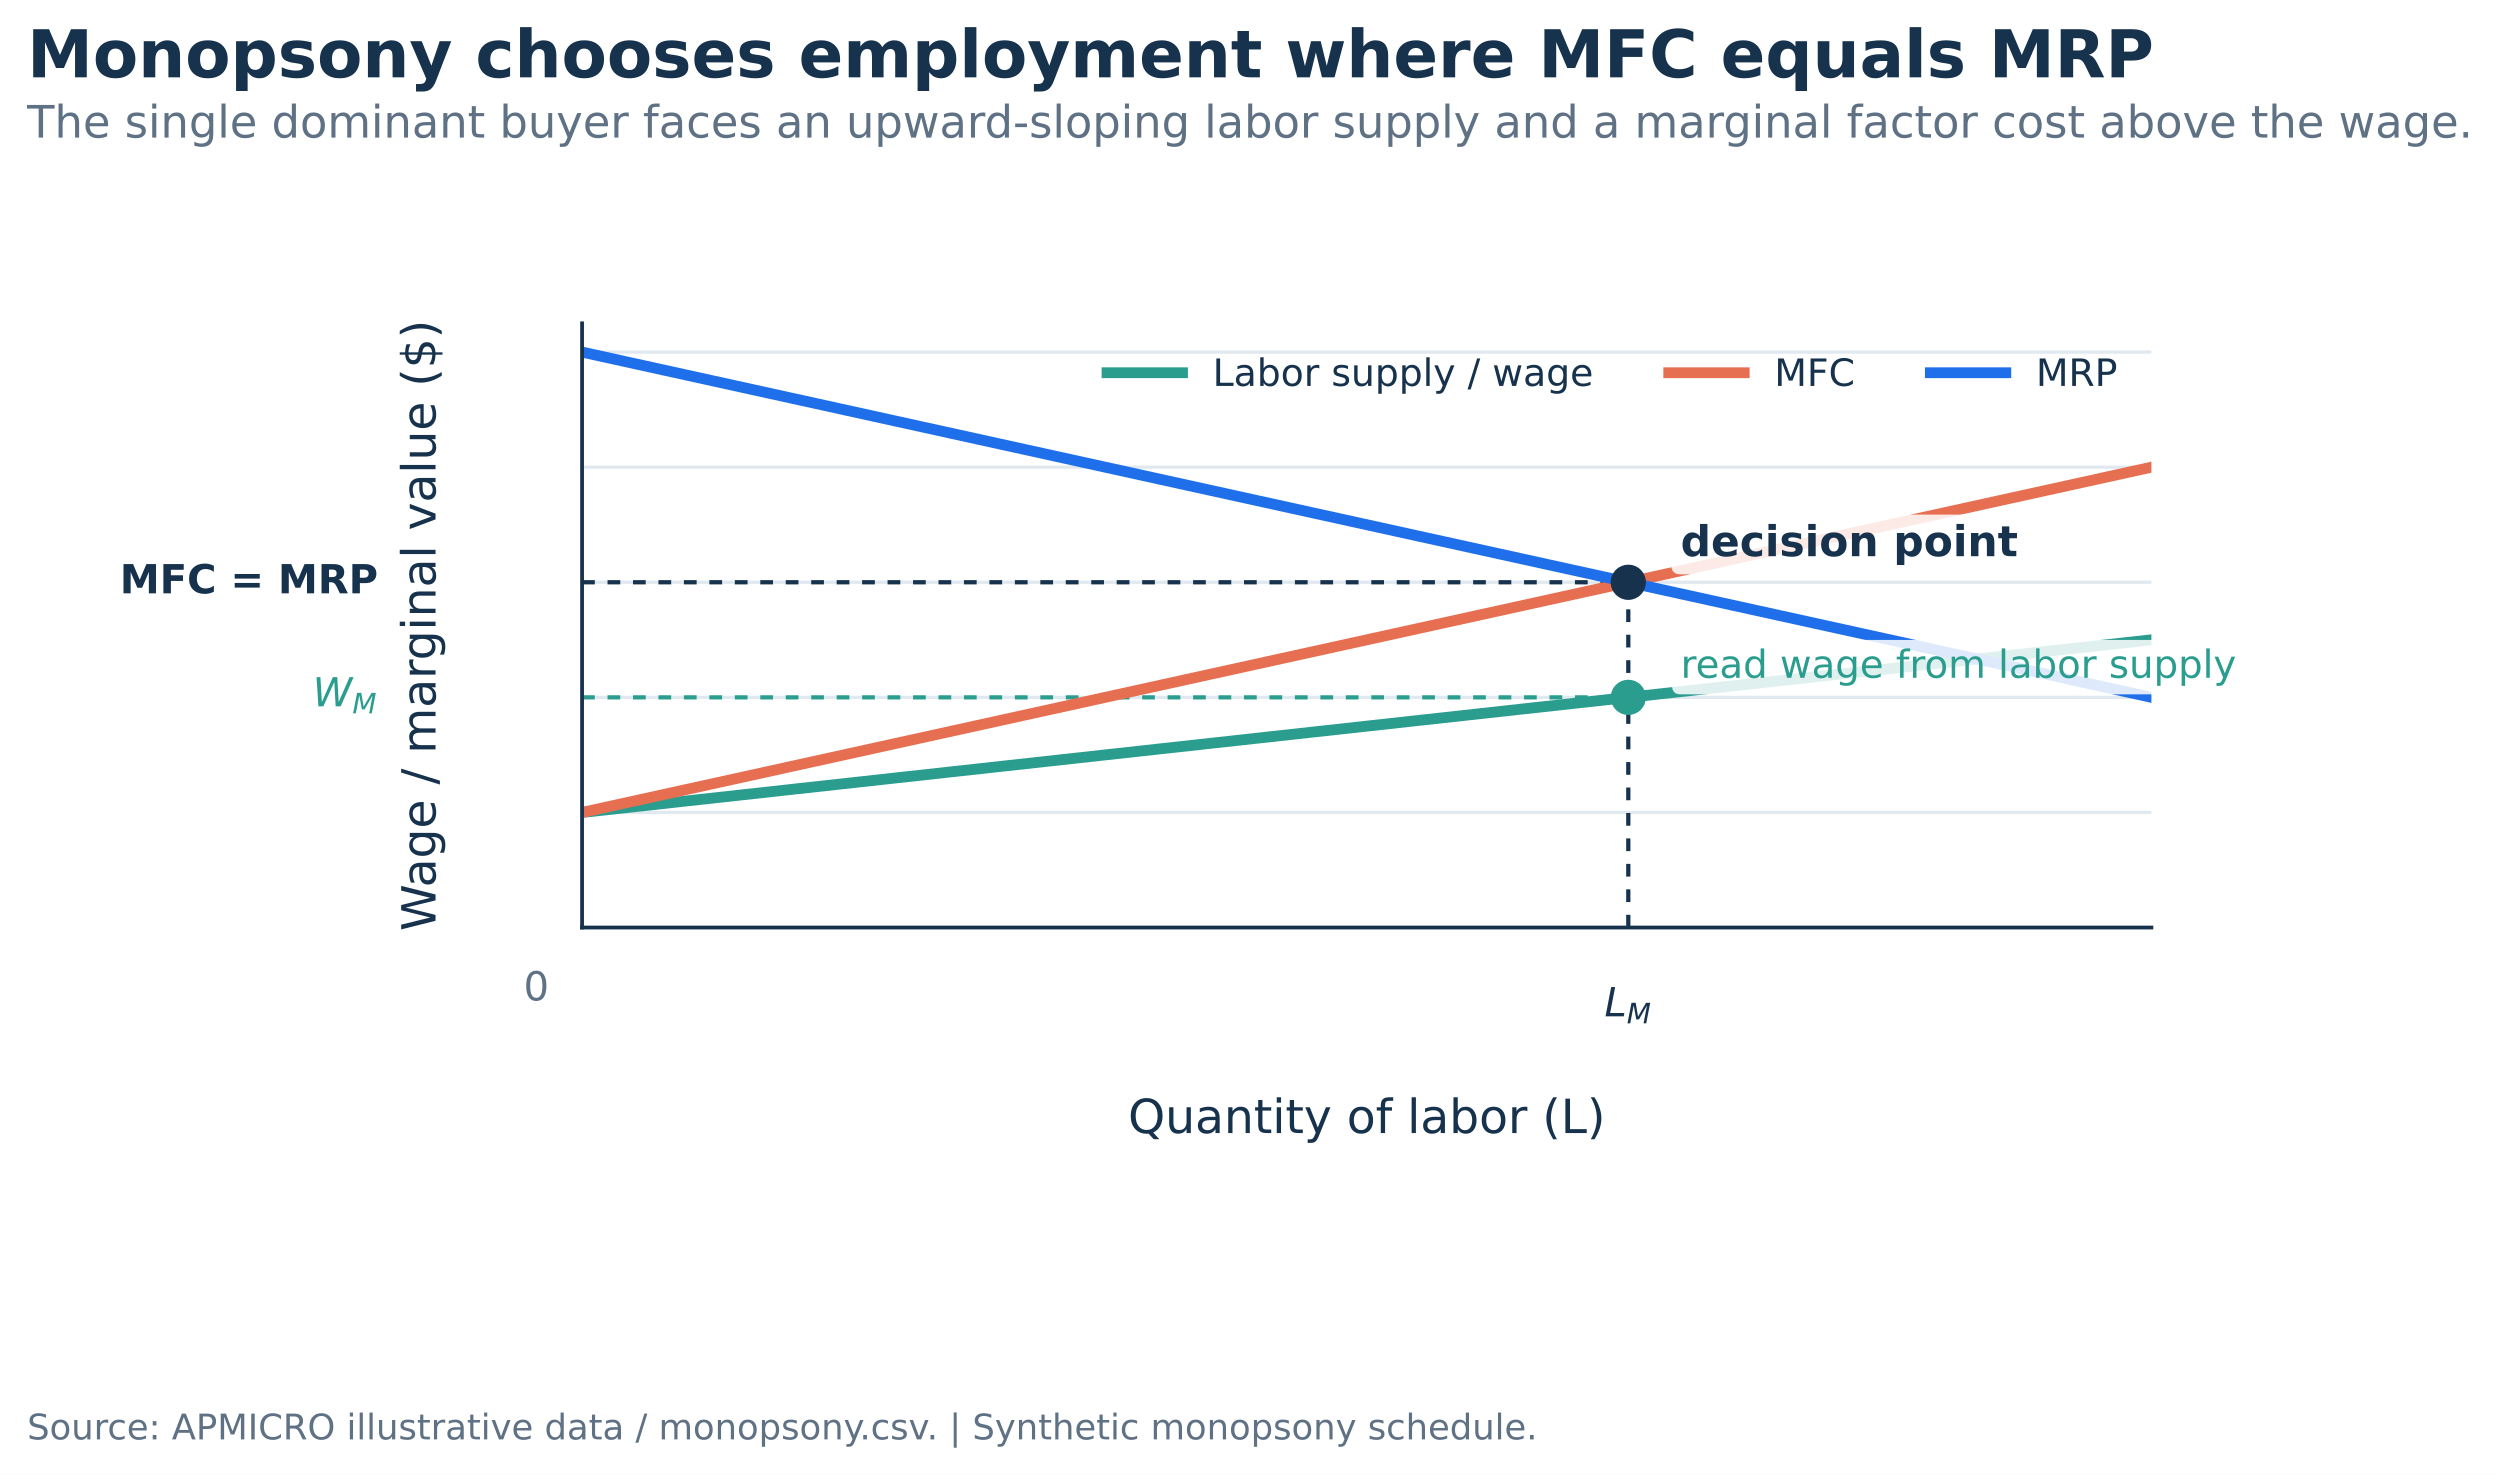
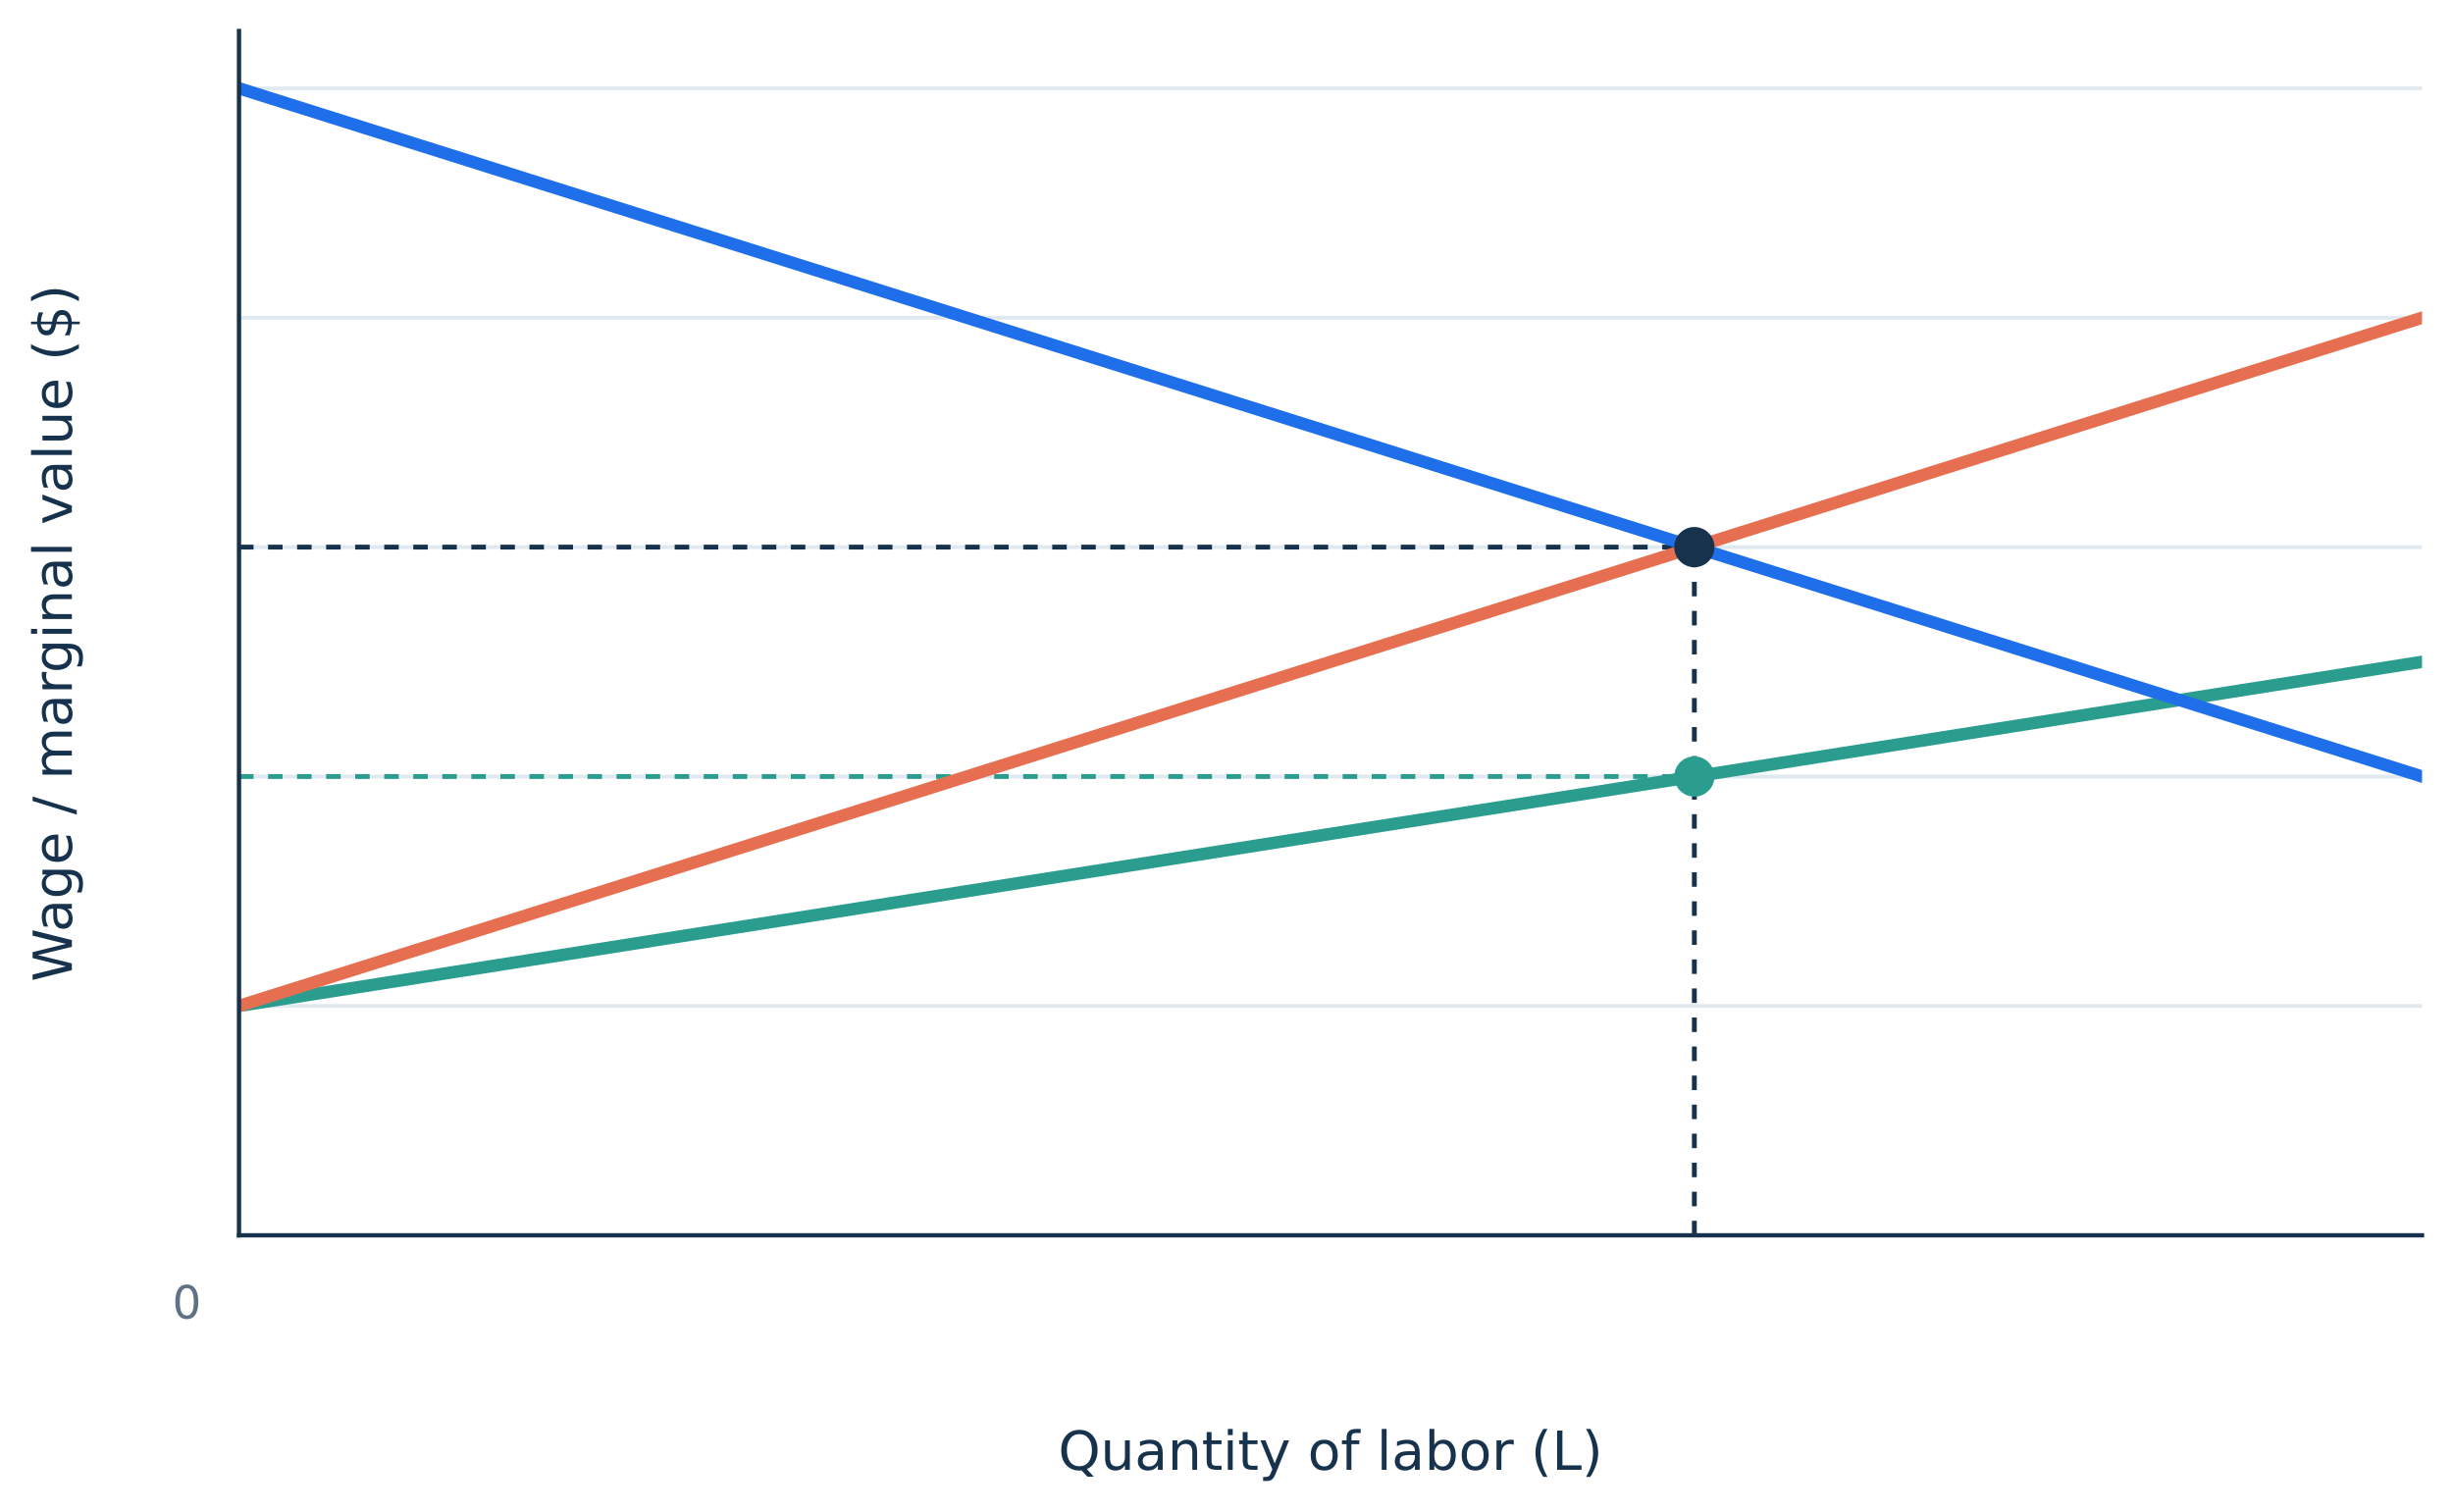
- <svg xmlns="http://www.w3.org/2000/svg" xmlns:xlink="http://www.w3.org/1999/xlink" width="530.276pt" height="312.84pt" viewBox="0 0 530.276 312.84" version="1.1">
+ <svg xmlns="http://www.w3.org/2000/svg" xmlns:xlink="http://www.w3.org/1999/xlink" width="456.078pt" height="281.118pt" viewBox="0 0 456.078 281.118" version="1.1">
  <defs>
    <style type="text/css">*{stroke-linejoin: round; stroke-linecap: butt}</style>
  </defs>
  <g id="figure_1">
    <g id="patch_1">
-       <path d="M 0 312.84 L 530.276 312.84 L 530.276 0 L 0 0 z " style="fill: #ffffff" />
+       <path d="M 0 281.118  L 456.078 281.118  L 456.078 0  L 0 0  z " style="fill: #ffffff" />
    </g>
    <g id="axes_1">
      <g id="patch_2">
-         <path d="M 123.464 196.74 L 456.336 196.74 L 456.336 68.58 L 123.464 68.58 z " style="fill: #ffffff" />
+         <path d="M 44.438 229.68  L 450.318 229.68  L 450.318 5.76  L 44.438 5.76  z " style="fill: #ffffff" />
      </g>
      <g id="matplotlib.axis_1">
        <g id="xtick_1">
          <g id="line2d_1" />
        </g>
        <g id="xtick_2">
          <g id="line2d_2" />
        </g>
        <g id="xtick_3">
          <g id="line2d_3" />
        </g>
        <g id="xtick_4">
          <g id="line2d_4" />
        </g>
        <g id="xtick_5">
          <g id="line2d_5" />
        </g>
        <g id="xtick_6">
          <g id="line2d_6" />
        </g>
        <g id="xtick_7">
          <g id="line2d_7" />
        </g>
        <g id="text_1">
-           <text style="font-size: 10px; font-family: 'DejaVu Sans'; text-anchor: middle; fill: #17324d" x="289.9" y="240.338" transform="rotate(-0 289.8999 240.3384)">Quantity of labor (L)</text>
+           <text style="font-size: 10px; font-family: 'DejaVu Sans'; text-anchor: middle; fill: #17324d" x="247.378" y="273.278" transform="rotate(-0 247.3781 273.2784)">Quantity of labor (L)</text>
        </g>
      </g>
      <g id="matplotlib.axis_2">
        <g id="ytick_1">
          <g id="line2d_8">
-             <path d="M 123.464 196.74 L 456.336 196.74 " clip-path="url(#p30d28acf51)" style="fill: none; stroke: #d9e3ec; stroke-opacity: 0.8; stroke-width: 0.7; stroke-linecap: square" />
+             <path d="M 44.438 229.68  L 450.318 229.68  " clip-path="url(#p1751989751)" style="fill: none; stroke: #d9e3ec; stroke-opacity: 0.8; stroke-width: 0.7; stroke-linecap: square" />
          </g>
          <g id="line2d_9" />
        </g>
        <g id="ytick_2">
          <g id="line2d_10">
-             <path d="M 123.464 172.329 L 456.336 172.329 " clip-path="url(#p30d28acf51)" style="fill: none; stroke: #d9e3ec; stroke-opacity: 0.8; stroke-width: 0.7; stroke-linecap: square" />
+             <path d="M 44.438 187.029  L 450.318 187.029  " clip-path="url(#p1751989751)" style="fill: none; stroke: #d9e3ec; stroke-opacity: 0.8; stroke-width: 0.7; stroke-linecap: square" />
          </g>
          <g id="line2d_11" />
        </g>
        <g id="ytick_3">
          <g id="line2d_12">
-             <path d="M 123.464 147.917 L 456.336 147.917 " clip-path="url(#p30d28acf51)" style="fill: none; stroke: #d9e3ec; stroke-opacity: 0.8; stroke-width: 0.7; stroke-linecap: square" />
+             <path d="M 44.438 144.377  L 450.318 144.377  " clip-path="url(#p1751989751)" style="fill: none; stroke: #d9e3ec; stroke-opacity: 0.8; stroke-width: 0.7; stroke-linecap: square" />
          </g>
          <g id="line2d_13" />
        </g>
        <g id="ytick_4">
          <g id="line2d_14">
-             <path d="M 123.464 123.506 L 456.336 123.506 " clip-path="url(#p30d28acf51)" style="fill: none; stroke: #d9e3ec; stroke-opacity: 0.8; stroke-width: 0.7; stroke-linecap: square" />
+             <path d="M 44.438 101.726  L 450.318 101.726  " clip-path="url(#p1751989751)" style="fill: none; stroke: #d9e3ec; stroke-opacity: 0.8; stroke-width: 0.7; stroke-linecap: square" />
          </g>
          <g id="line2d_15" />
        </g>
        <g id="ytick_5">
          <g id="line2d_16">
-             <path d="M 123.464 99.094 L 456.336 99.094 " clip-path="url(#p30d28acf51)" style="fill: none; stroke: #d9e3ec; stroke-opacity: 0.8; stroke-width: 0.7; stroke-linecap: square" />
+             <path d="M 44.438 59.074  L 450.318 59.074  " clip-path="url(#p1751989751)" style="fill: none; stroke: #d9e3ec; stroke-opacity: 0.8; stroke-width: 0.7; stroke-linecap: square" />
          </g>
          <g id="line2d_17" />
        </g>
        <g id="ytick_6">
          <g id="line2d_18">
-             <path d="M 123.464 74.683 L 456.336 74.683 " clip-path="url(#p30d28acf51)" style="fill: none; stroke: #d9e3ec; stroke-opacity: 0.8; stroke-width: 0.7; stroke-linecap: square" />
+             <path d="M 44.438 16.423  L 450.318 16.423  " clip-path="url(#p1751989751)" style="fill: none; stroke: #d9e3ec; stroke-opacity: 0.8; stroke-width: 0.7; stroke-linecap: square" />
          </g>
          <g id="line2d_19" />
        </g>
        <g id="text_2">
-           <text style="font-size: 10px; font-family: 'DejaVu Sans'; text-anchor: middle; fill: #17324d" x="92.384" y="132.66" transform="rotate(-90 92.38411 132.66)">Wage / marginal value ($)</text>
+           <text style="font-size: 10px; font-family: 'DejaVu Sans'; text-anchor: middle; fill: #17324d" x="13.358" y="117.72" transform="rotate(-90 13.35844 117.72)">Wage / marginal value ($)</text>
        </g>
      </g>
      <g id="line2d_20">
-         <path d="M 345.379 196.74 L 345.379 123.506 " clip-path="url(#p30d28acf51)" style="fill: none; stroke-dasharray: 2.7,2.7; stroke-dashoffset: 0; stroke: #17324d; stroke-width: 0.9" />
+         <path d="M 315.025 229.68  L 315.025 101.726  " clip-path="url(#p1751989751)" style="fill: none; stroke-dasharray: 2.7,2.7; stroke-dashoffset: 0; stroke: #17324d; stroke-width: 0.9" />
      </g>
      <g id="line2d_21">
-         <path d="M 123.464 123.506 L 345.379 123.506 " clip-path="url(#p30d28acf51)" style="fill: none; stroke-dasharray: 2.7,2.7; stroke-dashoffset: 0; stroke: #17324d; stroke-width: 0.9" />
+         <path d="M 44.438 101.726  L 315.025 101.726  " clip-path="url(#p1751989751)" style="fill: none; stroke-dasharray: 2.7,2.7; stroke-dashoffset: 0; stroke: #17324d; stroke-width: 0.9" />
      </g>
      <g id="line2d_22">
-         <path d="M 123.464 147.917 L 345.379 147.917 " clip-path="url(#p30d28acf51)" style="fill: none; stroke-dasharray: 2.7,2.7; stroke-dashoffset: 0; stroke: #2a9d8f; stroke-width: 0.9" />
+         <path d="M 44.438 144.377  L 315.025 144.377  " clip-path="url(#p1751989751)" style="fill: none; stroke-dasharray: 2.7,2.7; stroke-dashoffset: 0; stroke: #2a9d8f; stroke-width: 0.9" />
      </g>
      <g id="line2d_23">
-         <path d="M 123.464 172.329 L 145.655 169.887 L 167.847 167.446 L 190.038 165.005 L 212.23 162.564 L 234.421 160.123 L 256.613 157.682 L 278.804 155.241 L 300.996 152.799 L 323.187 150.358 L 345.379 147.917 L 367.57 145.476 L 389.762 143.035 L 411.953 140.594 L 434.145 138.153 L 456.336 135.711 " clip-path="url(#p30d28acf51)" style="fill: none; stroke: #2a9d8f; stroke-width: 2.3; stroke-linecap: square" />
+         <path d="M 44.438 187.029  L 71.497 182.763  L 98.555 178.498  L 125.614 174.233  L 152.673 169.968  L 179.731 165.703  L 206.79 161.438  L 233.849 157.173  L 260.907 152.907  L 287.966 148.642  L 315.025 144.377  L 342.083 140.112  L 369.142 135.847  L 396.201 131.582  L 423.259 127.317  L 450.318 123.051  " clip-path="url(#p1751989751)" style="fill: none; stroke: #2a9d8f; stroke-width: 2.3; stroke-linecap: square" />
      </g>
      <g id="line2d_24">
-         <path d="M 123.464 172.329 L 145.655 167.446 L 167.847 162.564 L 190.038 157.682 L 212.23 152.799 L 234.421 147.917 L 256.613 143.035 L 278.804 138.153 L 300.996 133.27 L 323.187 128.388 L 345.379 123.506 L 367.57 118.623 L 389.762 113.741 L 411.953 108.859 L 434.145 103.977 L 456.336 99.094 " clip-path="url(#p30d28acf51)" style="fill: none; stroke: #e76f51; stroke-width: 2.3; stroke-linecap: square" />
+         <path d="M 44.438 187.029  L 71.497 178.498  L 98.555 169.968  L 125.614 161.438  L 152.673 152.907  L 179.731 144.377  L 206.79 135.847  L 233.849 127.317  L 260.907 118.786  L 287.966 110.256  L 315.025 101.726  L 342.083 93.195  L 369.142 84.665  L 396.201 76.135  L 423.259 67.605  L 450.318 59.074  " clip-path="url(#p1751989751)" style="fill: none; stroke: #e76f51; stroke-width: 2.3; stroke-linecap: square" />
      </g>
      <g id="line2d_25">
-         <path d="M 123.464 74.683 L 145.655 79.565 L 167.847 84.447 L 190.038 89.33 L 212.23 94.212 L 234.421 99.094 L 256.613 103.977 L 278.804 108.859 L 300.996 113.741 L 323.187 118.623 L 345.379 123.506 L 367.57 128.388 L 389.762 133.27 L 411.953 138.153 L 434.145 143.035 L 456.336 147.917 " clip-path="url(#p30d28acf51)" style="fill: none; stroke: #1f6feb; stroke-width: 2.3; stroke-linecap: square" />
+         <path d="M 44.438 16.423  L 71.497 24.953  L 98.555 33.483  L 125.614 42.014  L 152.673 50.544  L 179.731 59.074  L 206.79 67.605  L 233.849 76.135  L 260.907 84.665  L 287.966 93.195  L 315.025 101.726  L 342.083 110.256  L 369.142 118.786  L 396.201 127.317  L 423.259 135.847  L 450.318 144.377  " clip-path="url(#p1751989751)" style="fill: none; stroke: #1f6feb; stroke-width: 2.3; stroke-linecap: square" />
      </g>
      <g id="patch_3">
-         <path d="M 123.464 196.74 L 123.464 68.58 " style="fill: none; stroke: #17324d; stroke-width: 0.8; stroke-linejoin: miter; stroke-linecap: square" />
+         <path d="M 44.438 229.68  L 44.438 5.76  " style="fill: none; stroke: #17324d; stroke-width: 0.8; stroke-linejoin: miter; stroke-linecap: square" />
      </g>
      <g id="patch_4">
-         <path d="M 123.464 196.74 L 456.336 196.74 " style="fill: none; stroke: #17324d; stroke-width: 0.8; stroke-linejoin: miter; stroke-linecap: square" />
+         <path d="M 44.438 229.68  L 450.318 229.68  " style="fill: none; stroke: #17324d; stroke-width: 0.8; stroke-linejoin: miter; stroke-linecap: square" />
      </g>
-       <g id="text_3">
-         <g style="fill: #17324d" transform="translate(340.3211 216.0147)">
-           <text>
-             <tspan x="0" y="-0.438" style="font-style: oblique; font-size: 8.5px; font-family: 'DejaVu Sans'; fill: #17324d">L</tspan>
-             <tspan x="4.736" y="1.039" style="font-style: oblique; font-size: 5.95px; font-family: 'DejaVu Sans'; fill: #17324d">M</tspan>
-           </text>
-         </g>
-       </g>
-       <g id="text_4">
-         <text style="font-weight: 700; font-size: 8.5px; font-family: 'DejaVu Sans'; text-anchor: end; fill: #17324d" x="80.19" y="125.851" transform="rotate(-0 80.19041 125.8512)">MFC = MRP</text>
-       </g>
-       <g id="text_5">
-         <g style="fill: #2a9d8f" transform="translate(66.33541 150.2626)">
-           <text>
-             <tspan x="0" y="-0.438" style="font-style: oblique; font-size: 8.5px; font-family: 'DejaVu Sans'; fill: #2a9d8f">W</tspan>
-             <tspan x="8.405" y="1.039" style="font-style: oblique; font-size: 5.95px; font-family: 'DejaVu Sans'; fill: #2a9d8f">M</tspan>
-           </text>
-         </g>
-       </g>
-       <g id="text_6">
-         <g id="patch_5">
-           <path d="M 356.474 121.824 L 428.026 121.824 Q 430.006 121.824 430.006 119.844 L 430.006 111.134 Q 430.006 109.154 428.026 109.154 L 356.474 109.154 Q 354.494 109.154 354.494 111.134 L 354.494 119.844 Q 354.494 121.824 356.474 121.824 z " style="fill: #ffffff; opacity: 0.85" />
-         </g>
-         <text style="font-weight: 700; font-size: 9px; font-family: 'DejaVu Sans'; text-anchor: start; fill: #17324d" x="356.474" y="117.972" transform="rotate(-0 356.4743 117.9723)">decision point</text>
-       </g>
-       <g id="text_7">
-         <g id="patch_6">
-           <path d="M 356.474 147.28 L 474.33 147.28 Q 476.134 147.28 476.134 145.476 L 476.134 137.54 Q 476.134 135.736 474.33 135.736 L 356.474 135.736 Q 354.67 135.736 354.67 137.54 L 354.67 145.476 Q 354.67 147.28 356.474 147.28 z " style="fill: #ffffff; opacity: 0.85" />
-         </g>
-         <text style="font-size: 8.2px; font-family: 'DejaVu Sans'; text-anchor: start; fill: #2a9d8f" x="356.474" y="143.771" transform="rotate(-0 356.4743 143.7707)">read wage from labor supply</text>
-       </g>
-       <g id="text_8">
-         <text style="font-size: 8.5px; font-family: 'DejaVu Sans'; text-anchor: end; fill: #5f7184" x="116.464" y="212.199" transform="rotate(-0 116.4638 212.1987)">0</text>
+       <g id="ap-marker">
+         <text style="font-size: 8.5px; font-family: 'DejaVu Sans'; text-anchor: end; fill: #5f7184" x="37.438" y="245.139" transform="rotate(-0 37.43812 245.1387)">0</text>
      </g>
      <g id="PathCollection_1">
        <defs>
-           <path id="mee808fc834" d="M 0 3.24 C 0.859 3.24 1.684 2.899 2.291 2.291 C 2.899 1.684 3.24 0.859 3.24 0 C 3.24 -0.859 2.899 -1.684 2.291 -2.291 C 1.684 -2.899 0.859 -3.24 0 -3.24 C -0.859 -3.24 -1.684 -2.899 -2.291 -2.291 C -2.899 -1.684 -3.24 -0.859 -3.24 0 C -3.24 0.859 -2.899 1.684 -2.291 2.291 C -1.684 2.899 -0.859 3.24 0 3.24 z " style="stroke: #17324d" />
+           <path id="madfdd4b55f" d="M 0 3.24  C 0.859 3.24 1.684 2.899 2.291 2.291  C 2.899 1.684 3.24 0.859 3.24 0  C 3.24 -0.859 2.899 -1.684 2.291 -2.291  C 1.684 -2.899 0.859 -3.24 0 -3.24  C -0.859 -3.24 -1.684 -2.899 -2.291 -2.291  C -2.899 -1.684 -3.24 -0.859 -3.24 0  C -3.24 0.859 -2.899 1.684 -2.291 2.291  C -1.684 2.899 -0.859 3.24 0 3.24  z " style="stroke: #17324d" />
        </defs>
-         <g clip-path="url(#p30d28acf51)">
-           <use xlink:href="#mee808fc834" x="345.379" y="123.506" style="fill: #17324d; stroke: #17324d" />
+         <g clip-path="url(#p1751989751)">
+           <use xlink:href="#madfdd4b55f" x="315.025" y="101.726" style="fill: #17324d; stroke: #17324d" />
        </g>
      </g>
      <g id="PathCollection_2">
        <defs>
-           <path id="mc37a269f98" d="M 0 3.24 C 0.859 3.24 1.684 2.899 2.291 2.291 C 2.899 1.684 3.24 0.859 3.24 0 C 3.24 -0.859 2.899 -1.684 2.291 -2.291 C 1.684 -2.899 0.859 -3.24 0 -3.24 C -0.859 -3.24 -1.684 -2.899 -2.291 -2.291 C -2.899 -1.684 -3.24 -0.859 -3.24 0 C -3.24 0.859 -2.899 1.684 -2.291 2.291 C -1.684 2.899 -0.859 3.24 0 3.24 z " style="stroke: #2a9d8f" />
+           <path id="m2516c19ee6" d="M 0 3.24  C 0.859 3.24 1.684 2.899 2.291 2.291  C 2.899 1.684 3.24 0.859 3.24 0  C 3.24 -0.859 2.899 -1.684 2.291 -2.291  C 1.684 -2.899 0.859 -3.24 0 -3.24  C -0.859 -3.24 -1.684 -2.899 -2.291 -2.291  C -2.899 -1.684 -3.24 -0.859 -3.24 0  C -3.24 0.859 -2.899 1.684 -2.291 2.291  C -1.684 2.899 -0.859 3.24 0 3.24  z " style="stroke: #2a9d8f" />
        </defs>
-         <g clip-path="url(#p30d28acf51)">
-           <use xlink:href="#mc37a269f98" x="345.379" y="147.917" style="fill: #2a9d8f; stroke: #2a9d8f" />
-         </g>
-       </g>
-       <g id="legend_1">
-         <g id="line2d_26">
-           <path d="M 234.817 79.059 L 242.817 79.059 L 250.817 79.059 " style="fill: none; stroke: #2a9d8f; stroke-width: 2.3; stroke-linecap: square" />
-         </g>
-         <g id="text_9">
-           <text style="font-size: 8px; font-family: 'DejaVu Sans'; text-anchor: start; fill: #17324d" x="257.217" y="81.859" transform="rotate(-0 257.2172 81.85875)">Labor supply / wage</text>
-         </g>
-         <g id="line2d_27">
-           <path d="M 353.961 79.059 L 361.961 79.059 L 369.961 79.059 " style="fill: none; stroke: #e76f51; stroke-width: 2.3; stroke-linecap: square" />
-         </g>
-         <g id="text_10">
-           <text style="font-size: 8px; font-family: 'DejaVu Sans'; text-anchor: start; fill: #17324d" x="376.361" y="81.859" transform="rotate(-0 376.361 81.85875)">MFC</text>
-         </g>
-         <g id="line2d_28">
-           <path d="M 409.451 79.059 L 417.451 79.059 L 425.451 79.059 " style="fill: none; stroke: #1f6feb; stroke-width: 2.3; stroke-linecap: square" />
-         </g>
-         <g id="text_11">
-           <text style="font-size: 8px; font-family: 'DejaVu Sans'; text-anchor: start; fill: #17324d" x="431.851" y="81.859" transform="rotate(-0 431.851 81.85875)">MRP</text>
+         <g clip-path="url(#p1751989751)">
+           <use xlink:href="#m2516c19ee6" x="315.025" y="144.377" style="fill: #2a9d8f; stroke: #2a9d8f" />
        </g>
      </g>
    </g>
-     <g id="text_12">
-       <text style="font-weight: 700; font-size: 14px; font-family: 'DejaVu Sans'; text-anchor: start; fill: #17324d" x="5.76" y="16.398" transform="rotate(-0 5.76 16.39781)">Monopsony chooses employment where MFC equals MRP</text>
-     </g>
-     <g id="text_13">
-       <text style="font-size: 9.5px; font-family: 'DejaVu Sans'; text-anchor: start; fill: #5f7184" x="5.76" y="29.179" transform="rotate(-0 5.76 29.17852)">The single dominant buyer faces an upward-sloping labor supply and a marginal factor cost above the wage.</text>
-     </g>
-     <g id="text_14">
-       <text style="font-size: 7.5px; font-family: 'DejaVu Sans'; text-anchor: start; fill: #5f7184" x="5.76" y="305.312" transform="rotate(-0 5.76 305.3116)">Source: APMICRO illustrative data / monopsony.csv.  |  Synthetic monopsony schedule.</text>
-     </g>
  </g>
  <defs>
-     <clipPath id="p30d28acf51">
-       <rect x="123.464" y="68.58" width="332.872" height="128.16" />
+     <clipPath id="p1751989751">
+       <rect x="44.438" y="5.76" width="405.88" height="223.92" />
    </clipPath>
  </defs>
</svg>
